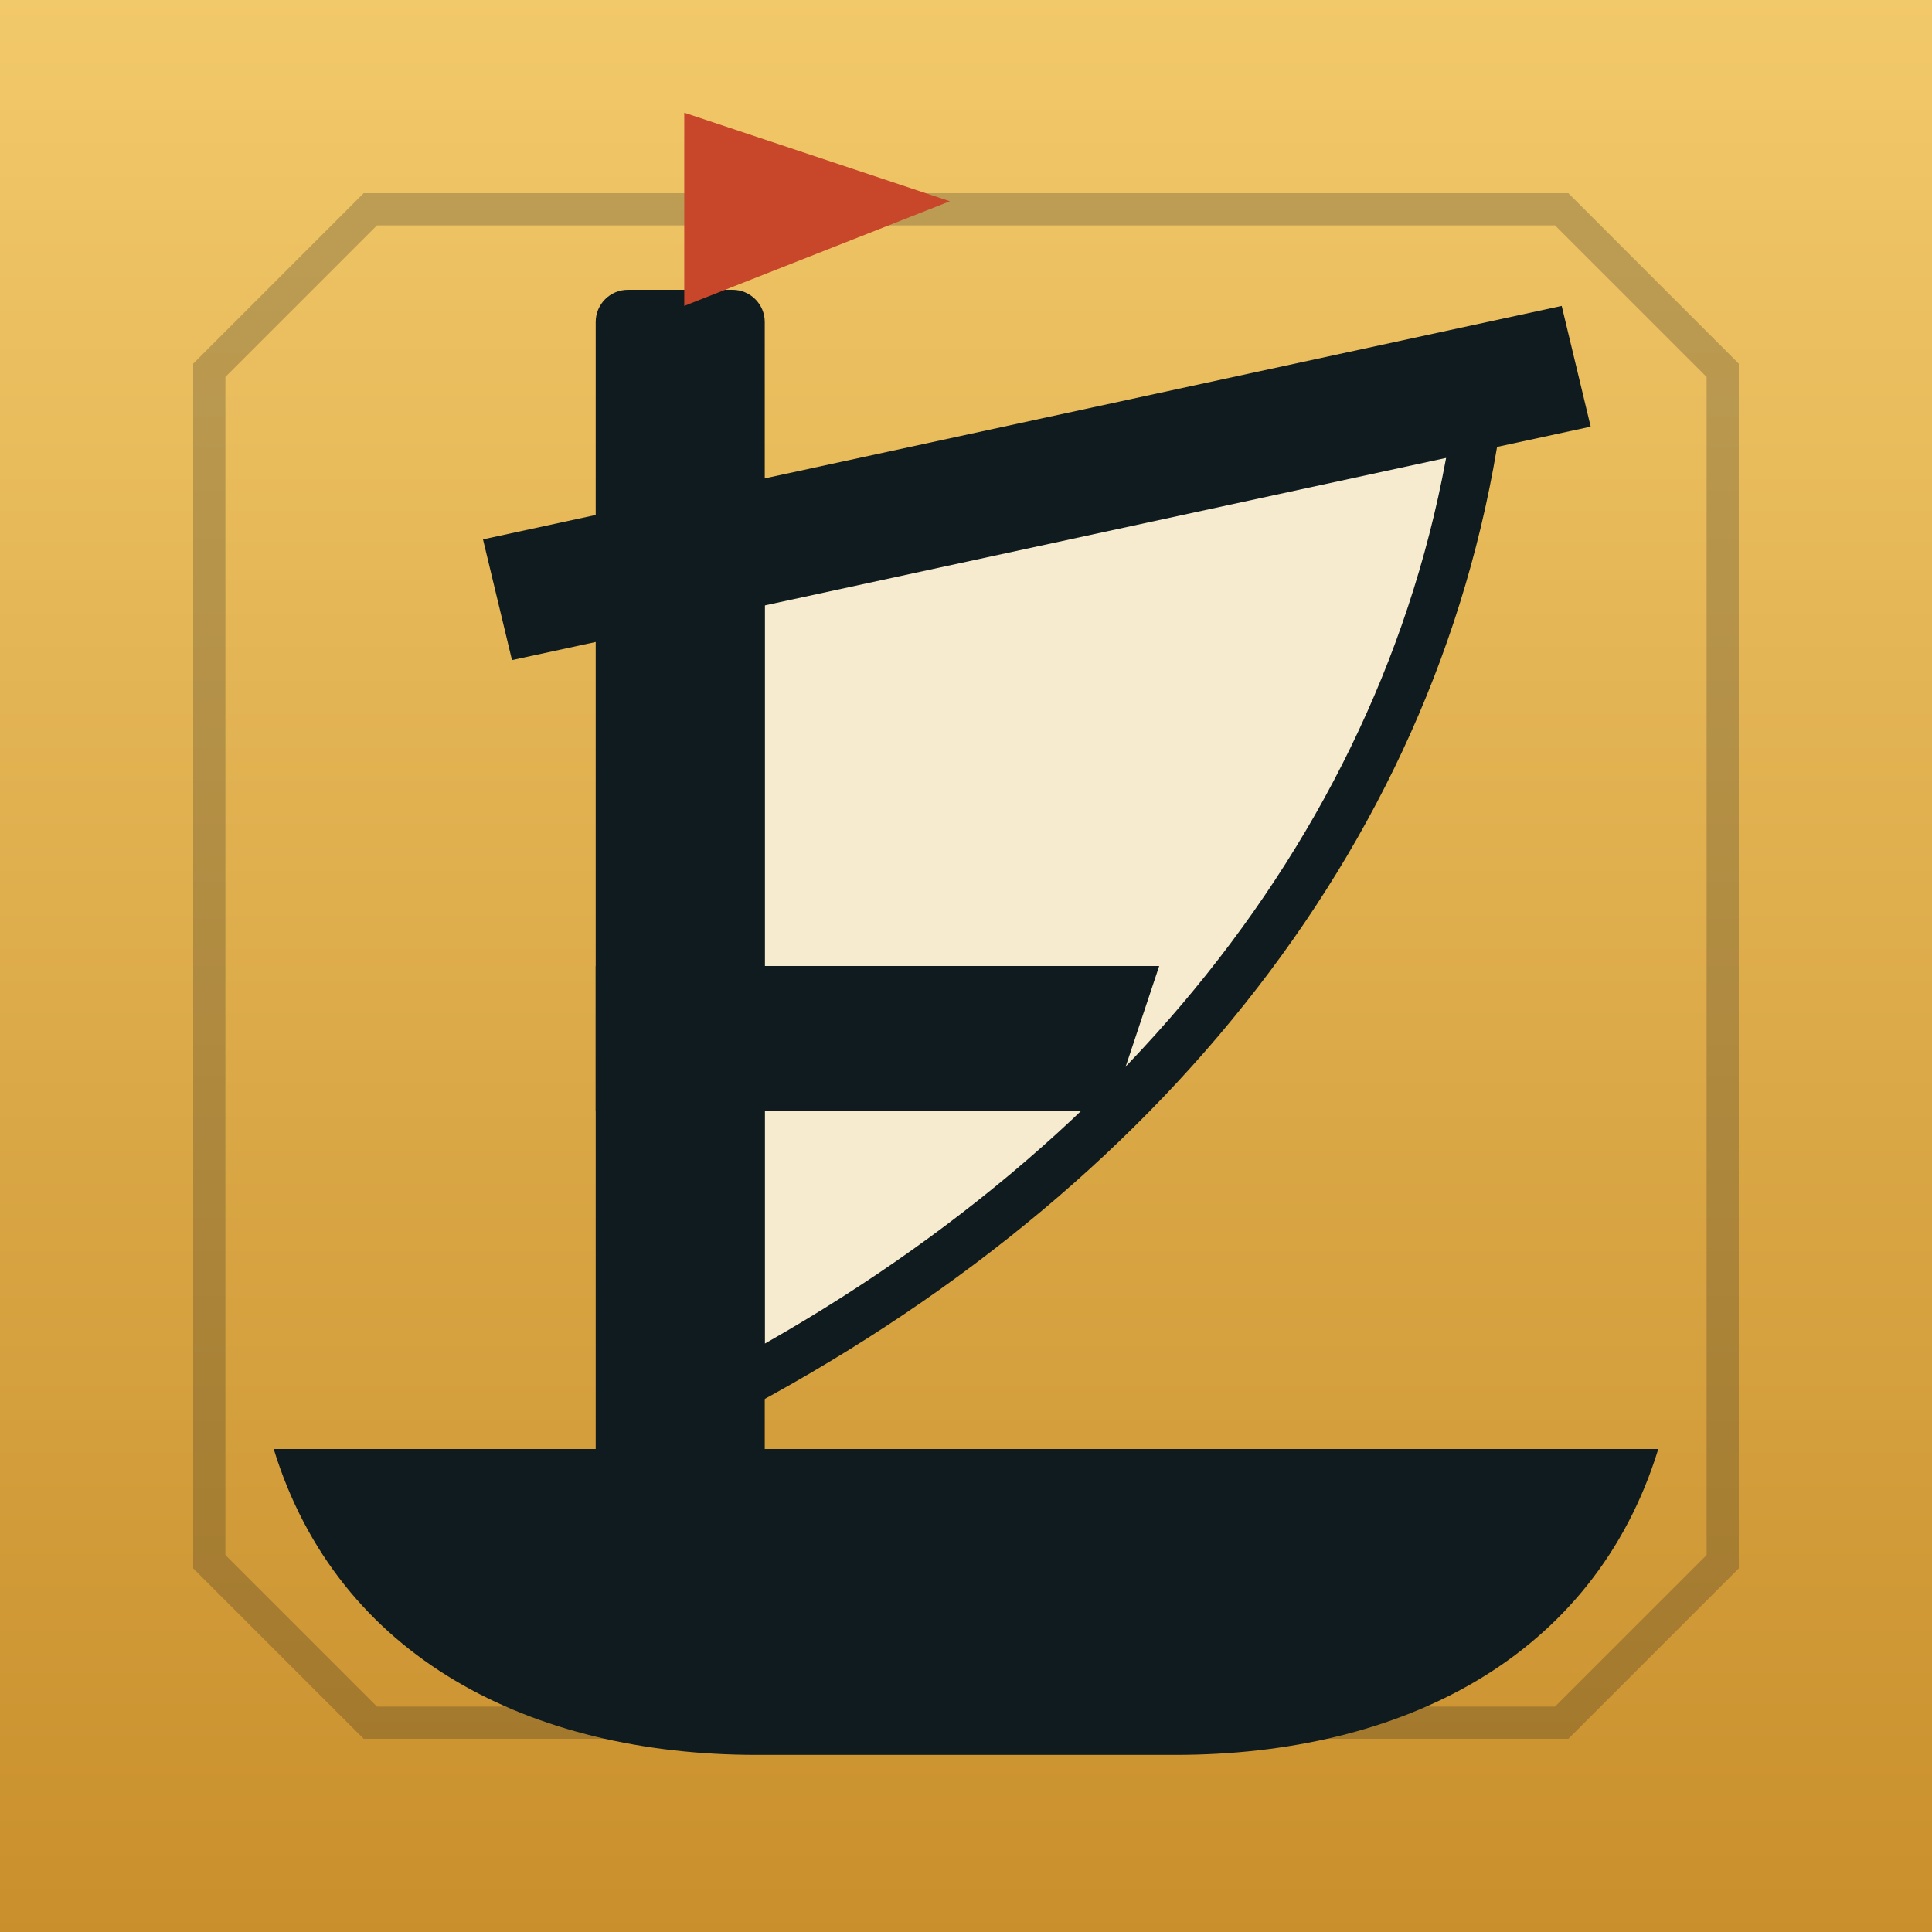
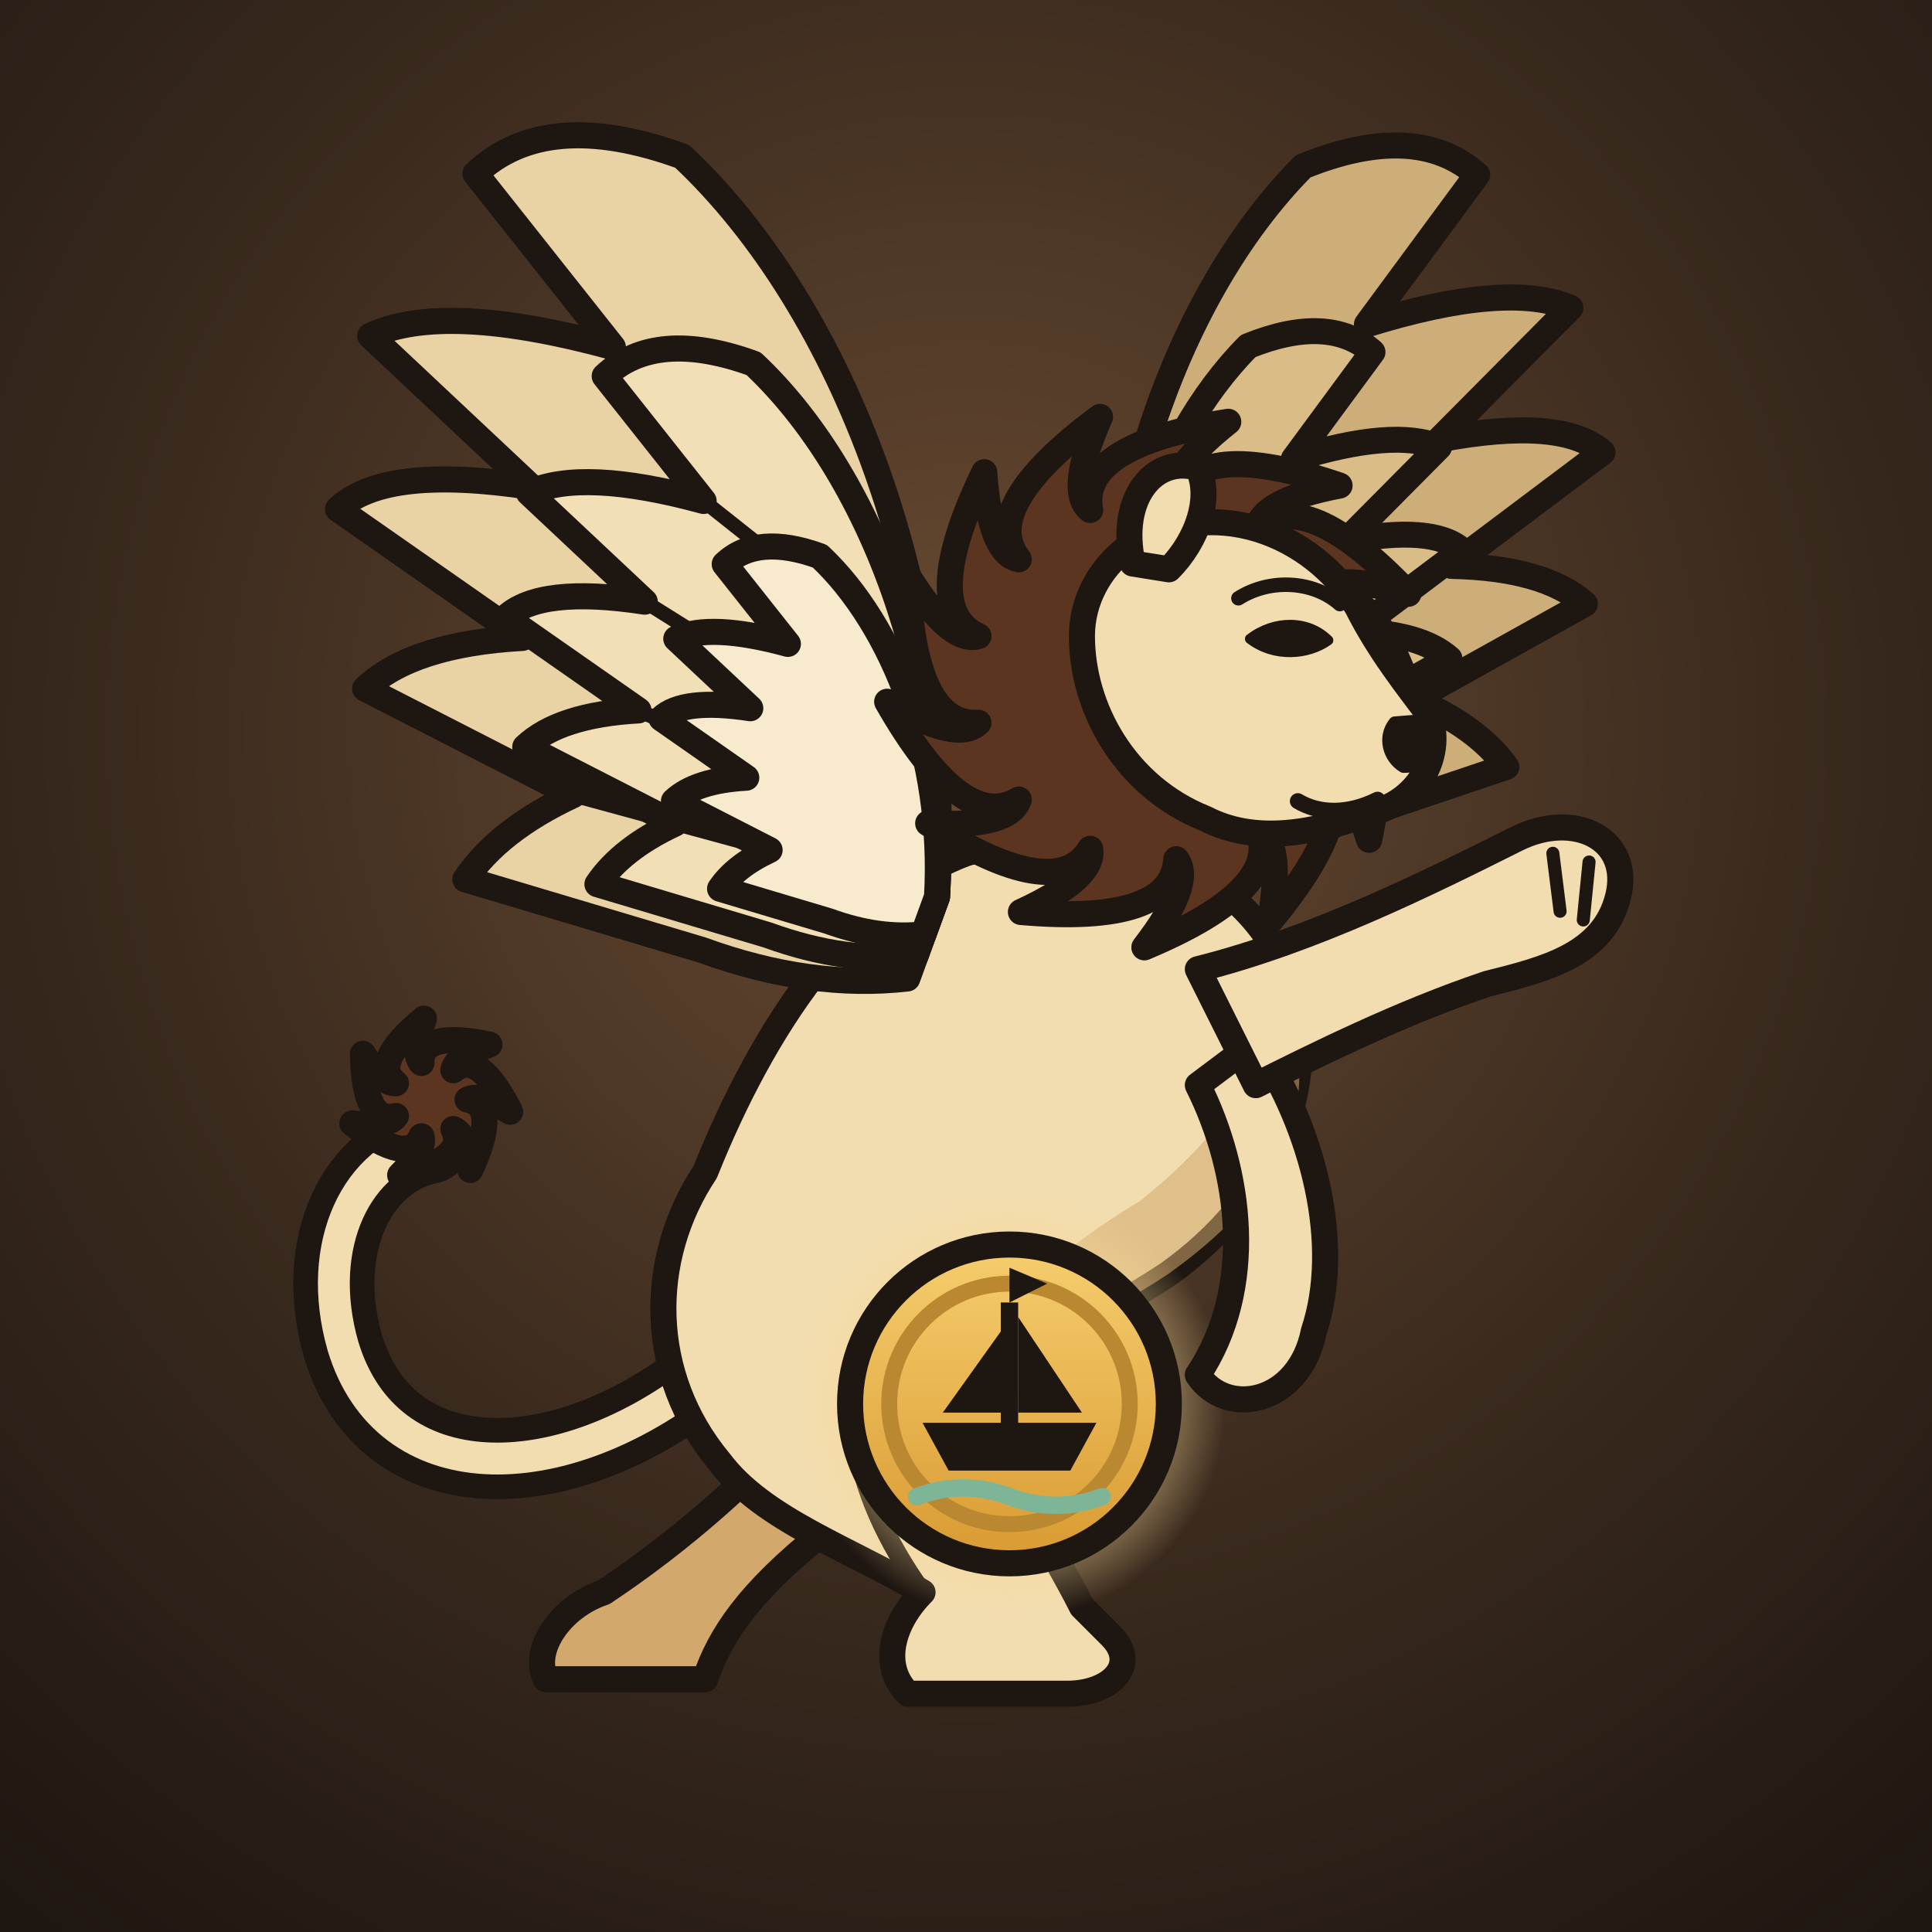
<svg xmlns="http://www.w3.org/2000/svg" viewBox="0 0 120 120">
  <defs>
-     <linearGradient id="g" x1="0" y1="0" x2="0" y2="1">
-       <stop offset="0" stop-color="#F2C96A" />
-       <stop offset="1" stop-color="#C98F2C" />
+     <radialGradient id="bg" cx="0.5" cy="0.38" r="0.78">
+       <stop offset="0" stop-color="#6A4B32" />
+       <stop offset="0.55" stop-color="#3A2A1E" />
+       <stop offset="1" stop-color="#1E1611" />
+     </radialGradient>
+     <radialGradient id="glow" cx="0.5" cy="0.5" r="0.5">
+       <stop offset="0.55" stop-color="#F6D896" stop-opacity="0.7" />
+       <stop offset="1" stop-color="#F6D896" stop-opacity="0" />
+     </radialGradient>
+     <linearGradient id="coin" x1="0" y1="0" x2="0" y2="1">
+       <stop offset="0" stop-color="#F6CE6E" />
+       <stop offset="1" stop-color="#D99A32" />
    </linearGradient>
  </defs>
-   <rect width="120" height="120" fill="url(#g)" />
-   <path d="M23 13 H97 L107 23 V97 L97 107 H23 L13 97 V23 Z" fill="none" stroke="#0F1B1E" stroke-opacity="0.22" stroke-width="2" />
-   <path d="M46 34 L92 24 C89 50 72 72 46 86 Z" fill="#F7EBCF" stroke="#0F1B1E" stroke-width="3" stroke-linejoin="round" />
-   <g fill="#0F1B1E">
-     <rect x="37" y="18" width="10.5" height="74" rx="2" />
-     <path d="M30 33.5 L97 19 L98.8 26.5 L31.8 41 Z" />
-     <path d="M37 60 H72 L69 69 H37 Z" />
-     <path d="M17 90 H103 C99 103 87 109 73 109 H47 C33 109 21 103 17 90 Z" />
+   <rect width="120" height="120" fill="url(#bg)" />
+   <g transform="translate(6 8) scale(0.9)" stroke="#1E1611" stroke-width="1.8" stroke-linejoin="round" stroke-linecap="round">
+     <g transform="translate(70 46) rotate(-22) scale(-0.84 0.84)" stroke-width="2.14">
+       <path d="M0 0 C-6 -20 -20 -36 -34 -42 Q-44 -42 -47 -36 L-34 -28 Q-46 -27 -50 -23 L-36 -17 Q-46 -15 -48 -11 L-33 -7 Q-40 -4 -42 0 L-26 2 Q-30 6 -31 10 L-14 9 Q-6 9 0 6 Z" fill="#CDAE78" />
+       <path d="M-34 -28 L-22 -24 M-36 -17 L-22 -14 M-33 -7 L-20 -6 M-26 2 L-14 1" fill="none" stroke-width="1.19" />
+     </g>
+     <g transform="translate(70 46) rotate(-22) scale(-0.6 0.6)" stroke-width="2.98">
+       <path d="M0 0 C-6 -20 -20 -36 -34 -42 Q-44 -42 -47 -36 L-34 -28 Q-46 -27 -50 -23 L-36 -17 Q-46 -15 -48 -11 L-33 -7 Q-40 -4 -42 0 L-26 2 Q-30 6 -31 10 L-14 9 Q-6 9 0 6 Z" fill="#D9BC86" />
+       <path d="M-34 -28 L-22 -24 M-36 -17 L-22 -14 M-33 -7 L-20 -6 M-26 2 L-14 1" fill="none" stroke-width="1.65" />
+     </g>
+     <g transform="translate(70 46) rotate(-22) scale(-0.39 0.39)" stroke-width="4.66">
+       <path d="M0 0 C-6 -20 -20 -36 -34 -42 Q-44 -42 -47 -36 L-34 -28 Q-46 -27 -50 -23 L-36 -17 Q-46 -15 -48 -11 L-33 -7 Q-40 -4 -42 0 L-26 2 Q-30 6 -31 10 L-14 9 Q-6 9 0 6 Z" fill="#E3CA98" />
+     </g>
+     <path d="M42 86 C32 94 20 94 17 84 C15 77 18 71 23 70" fill="none" stroke-width="5.6" />
+     <path d="M42 86 C32 94 20 94 17 84 C15 77 18 71 23 70" fill="none" stroke="#F2DDB0" stroke-width="2.2" />
+     <path d="M25.6 67 Q27.83 67.43 25.79 71.85 Q25.53 69.42 24.62 69.03 Q25.67 71.05 20.95 72.21 Q22.69 70.49 22.42 69.53 Q21.5 71.61 17.65 68.64 Q20.08 68.93 20.66 68.13 Q18.46 68.7 18.38 63.84 Q19.67 65.92 20.66 65.87 Q18.84 64.51 22.59 61.41 Q21.77 63.72 22.42 64.47 Q22.35 62.19 27.11 63.2 Q24.8 64 24.62 64.97 Q26.35 63.49 28.54 67.84 Q26.47 66.53 25.6 67 Z" fill="#5C3521" />
+     <path d="M46 92 C42 96 38 99 35 101 C32 102 30 105 31 107 H42 C43 104 45 101 50 97 Z" fill="#D2A86C" />
+     <path d="M60 50 C70 47 79 51 82 58 C85 66 81 74 74 79 C68 83 64 84 60 86 C62 92 66 98 68 102 L70 104 C72 106 70 108 67 108 L56 108 C54 106 55 103 57 101 C52 98 46 96 43 92 C38 86 38 78 42 72 C46 62 52 53 60 50 Z" fill="#F2DDB0" />
+     <path d="M82 60 C85 68 81 74 74 79 C68 83 64 84 60 86 C62 81 67 77 72 74 C77 70 80 66 82 60 Z" fill="#D2A86C" stroke="none" opacity="0.55" />
+     <path d="M57 101 C52 94 50 86 56 80" fill="none" stroke-width="1.3" />
+     <g transform="translate(58 53) rotate(20) scale(1 1)" stroke-width="1.8">
+       <path d="M0 0 C-6 -20 -20 -36 -34 -42 Q-44 -42 -47 -36 L-34 -28 Q-46 -27 -50 -23 L-36 -17 Q-46 -15 -48 -11 L-33 -7 Q-40 -4 -42 0 L-26 2 Q-30 6 -31 10 L-14 9 Q-6 9 0 6 Z" fill="#E9D3A4" />
+       <path d="M-34 -28 L-22 -24 M-36 -17 L-22 -14 M-33 -7 L-20 -6 M-26 2 L-14 1" fill="none" stroke-width="1" />
+     </g>
+     <g transform="translate(58 53) rotate(20) scale(0.72 0.72)" stroke-width="2.5">
+       <path d="M0 0 C-6 -20 -20 -36 -34 -42 Q-44 -42 -47 -36 L-34 -28 Q-46 -27 -50 -23 L-36 -17 Q-46 -15 -48 -11 L-33 -7 Q-40 -4 -42 0 L-26 2 Q-30 6 -31 10 L-14 9 Q-6 9 0 6 Z" fill="#F2DFB6" />
+       <path d="M-34 -28 L-22 -24 M-36 -17 L-22 -14 M-33 -7 L-20 -6 M-26 2 L-14 1" fill="none" stroke-width="1.39" />
+     </g>
+     <g transform="translate(58 53) rotate(20) scale(0.46 0.46)" stroke-width="3.91">
+       <path d="M0 0 C-6 -20 -20 -36 -34 -42 Q-44 -42 -47 -36 L-34 -28 Q-46 -27 -50 -23 L-36 -17 Q-46 -15 -48 -11 L-33 -7 Q-40 -4 -42 0 L-26 2 Q-30 6 -31 10 L-14 9 Q-6 9 0 6 Z" fill="#F8EBCD" />
+     </g>
+     <g transform="translate(-1 -3)">
+       <circle cx="64" cy="91" r="15" fill="url(#glow)" stroke="none" />
+       <circle cx="64" cy="91" r="11" fill="url(#coin)" />
+       <circle cx="64" cy="91" r="8.3" fill="none" stroke="#BA8830" stroke-width="1.1" />
+       <g stroke="none" fill="#1E1611">
+         <path d="M58 92.3 H70 L68.2 95.6 H59.8 Z" />
+         <rect x="63.4" y="84" width="1.2" height="8.6" />
+         <path d="M64.6 85 L69 91.6 H64.6 Z" />
+         <path d="M63.4 86 L59.4 91.6 H63.4 Z" />
+         <path d="M64 84 V81.6 L66.6 82.7 Z" />
+       </g>
+       <path d="M57.6 97.4 Q60.8 96.2 64 97.4 T70.4 97.4" fill="none" stroke="#7DB596" stroke-width="1.2" />
+     </g>
+     <path d="M76 66 C79 72 80 80 76 86 C78 89 83 88 84 83 C86 77 84 69 80 63 Z" fill="#F2DDB0" />
+     <path d="M76 58 C84 56 92 52 98 49 C102 47 106 49 105 53 C104 57 100 58 96 59 C90 61 84 64 80 66 Z" fill="#F2DDB0" />
+     <path d="M100.5 50 L101 54 M103 50.6 L102.6 54.6" fill="none" stroke-width="0.9" />
+     <path d="M85.5 38 Q89.98 38.82 87.82 49.07 Q86.11 43.71 84.07 43.81 Q87.65 46.62 80.98 54.69 Q81.95 49.15 80.1 48.29 Q81.97 52.44 72.31 56.49 Q75.75 52.03 74.51 50.41 Q74.23 54.96 63.79 54.05 Q68.91 51.7 68.57 49.69 Q66.21 53.59 57.39 47.93 Q63.01 48.23 63.64 46.29 Q59.75 48.65 54.56 39.54 Q59.4 42.42 60.86 40.99 Q56.32 41.27 55.96 30.8 Q58.9 35.59 60.86 35.01 Q56.71 33.14 61.26 23.7 Q61.64 29.32 63.64 29.71 Q60.83 26.13 69.25 19.88 Q66.97 25.03 68.57 26.31 Q67.75 21.83 78.1 20.22 Q73.69 23.72 74.51 25.59 Q75.86 21.24 85.78 24.62 Q80.25 25.67 80.1 27.71 Q83.32 24.49 90.53 32.09 Q85.15 30.45 84.07 32.19 Q88.42 30.84 91.27 40.92 Q87.26 36.96 85.5 38 Z" fill="#5C3521" />
+     <path d="M71 29 C77 25 84 28 87 33 C88.5 36 90.5 38.5 92 40.5 C93 43.5 91 46.5 88 47.2 C84 48.6 80 49.4 76.5 47.6 C71 45.4 68 40 68 35 C68 32.6 69.2 30.4 71 29 Z" fill="#F2DDB0" />
+     <path d="M71.5 30 C70.5 25.5 73 22.5 76 23.4 C77 25.4 76 28.4 74 30.4 Z" fill="#F2DDB0" />
+     <path d="M92.2 40.8 C93.2 42.4 92.2 44 90.2 44 C89.2 43.4 88.8 42 89.6 41 Z" fill="#1E1611" stroke-width="0.9" />
+     <path d="M88.4 46.3 C86.4 47.3 84.4 47.3 82.9 46.4" fill="none" stroke-width="1.1" />
+     <path d="M79.6 35.2 C81.3 33.9 83.6 33.9 85 35.3 C83.6 36.3 81.3 36.5 79.6 35.2 Z" fill="#1E1611" stroke-width="0.7" />
+     <path d="M78.8 32.4 C81 31 84 31.2 85.8 32.8" fill="none" stroke-width="1" />
  </g>
-   <path d="M42.5 19 V7 L59 12.5 Z" fill="#C8462A" />
</svg>
